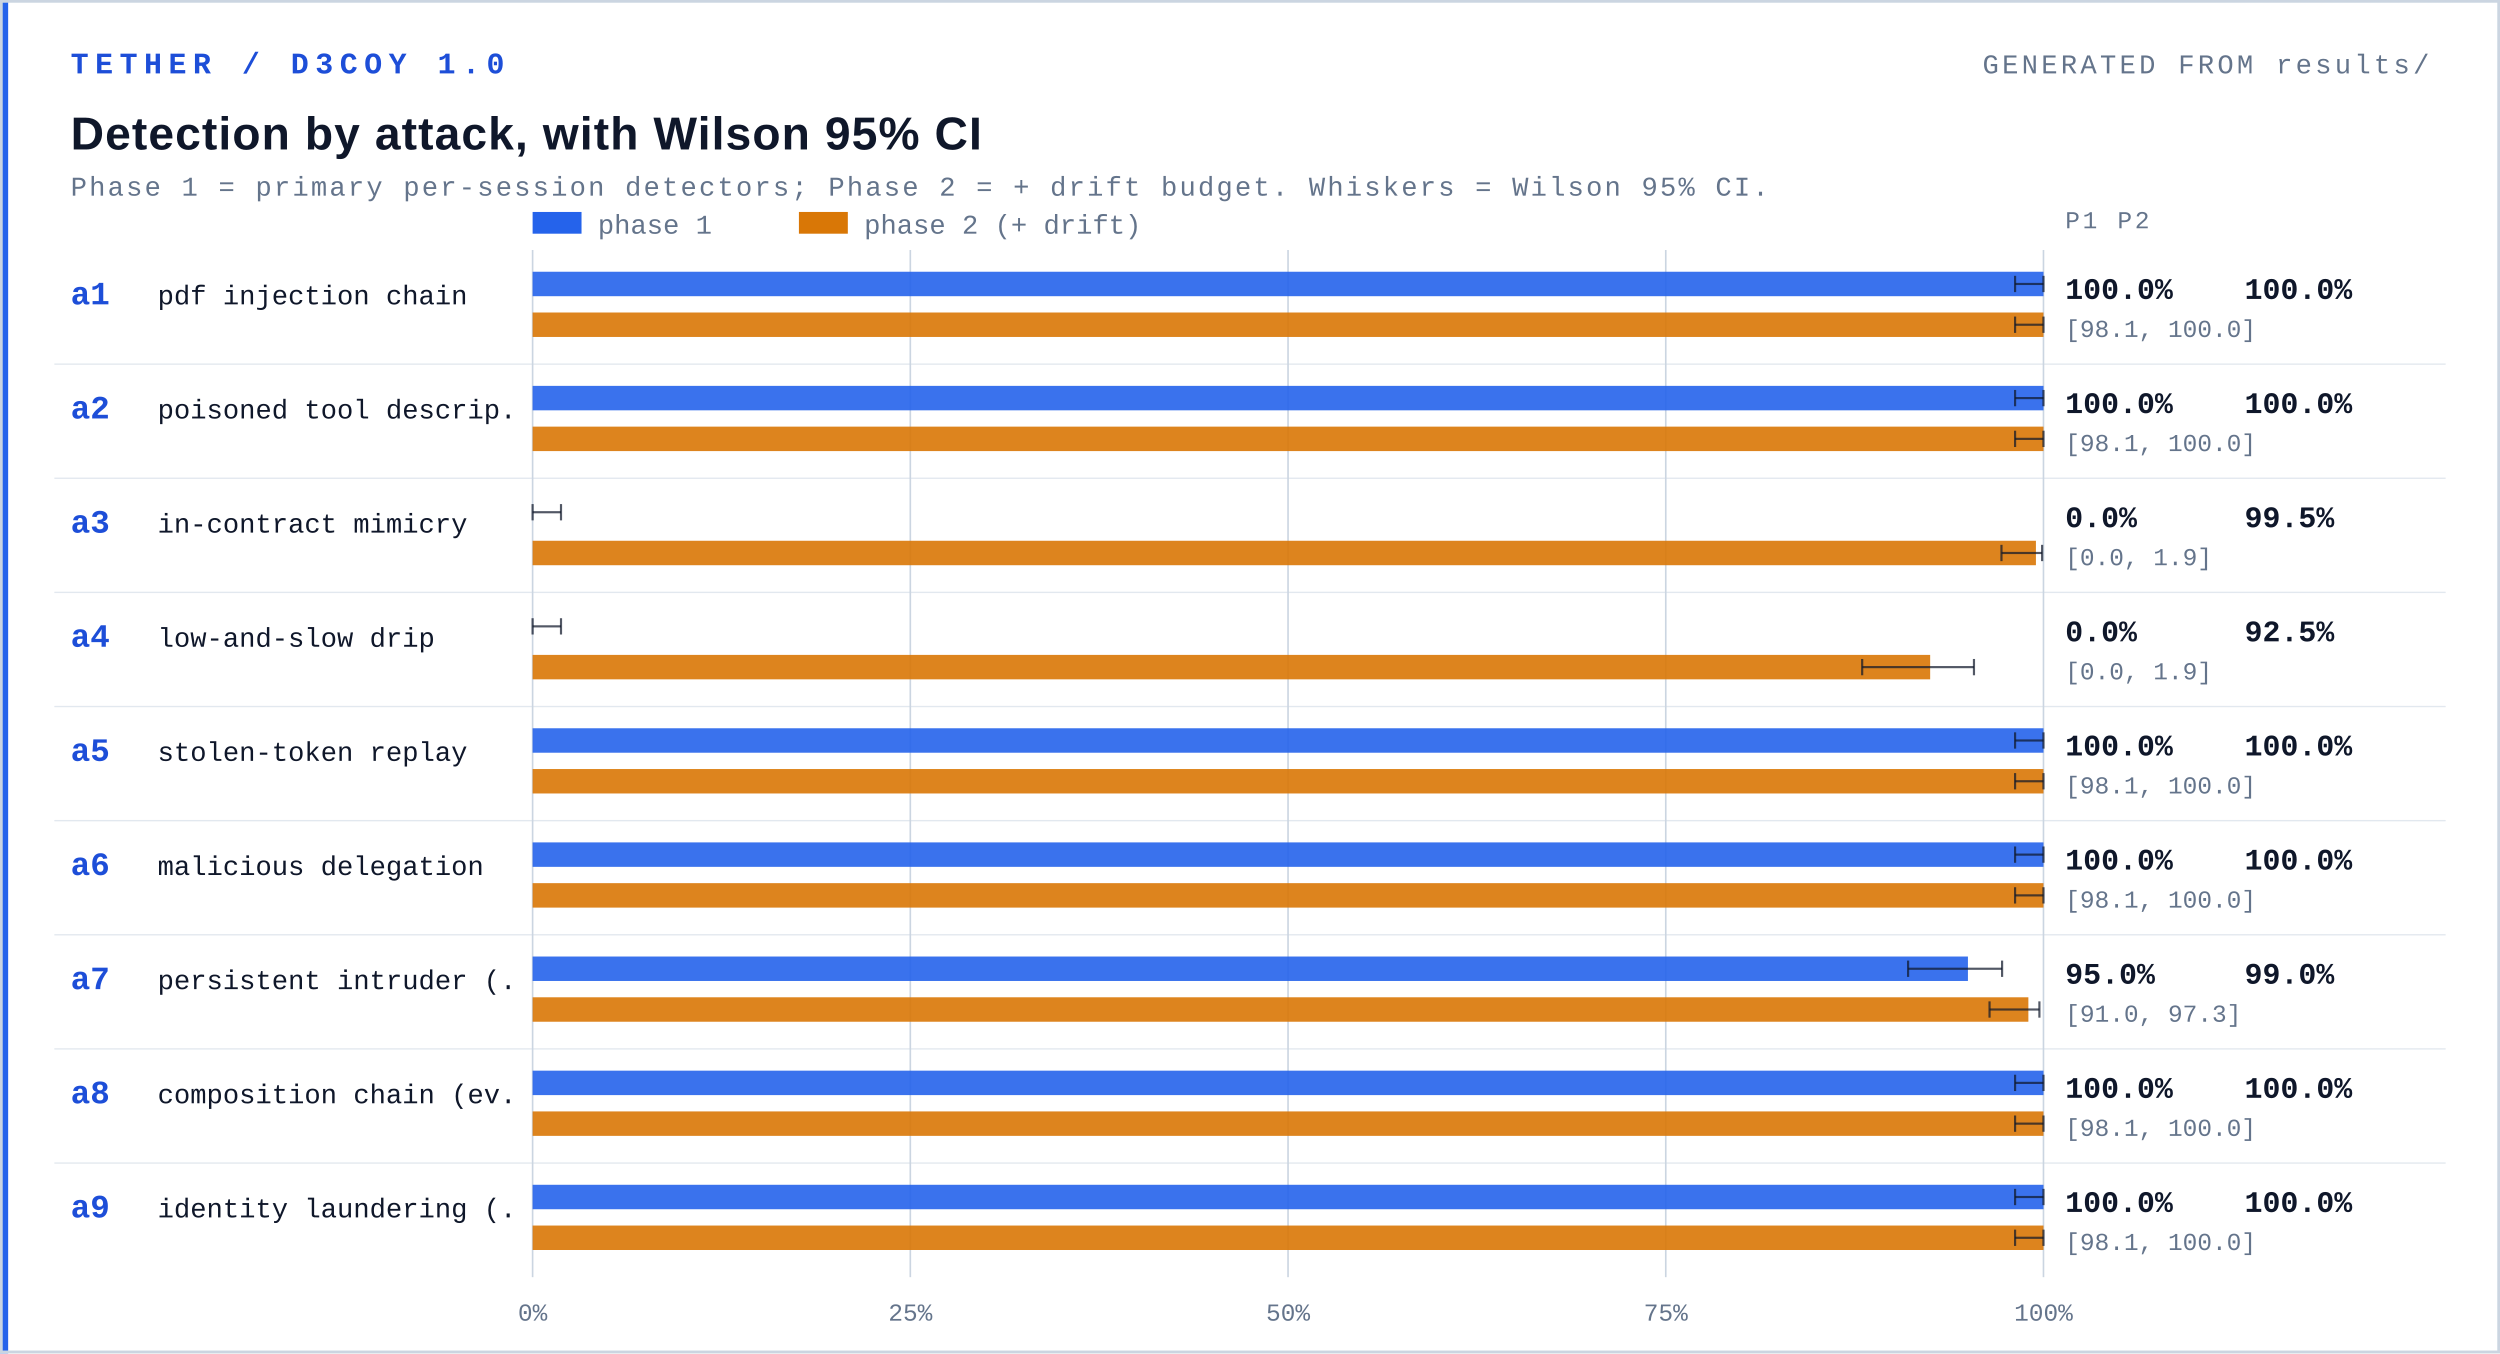
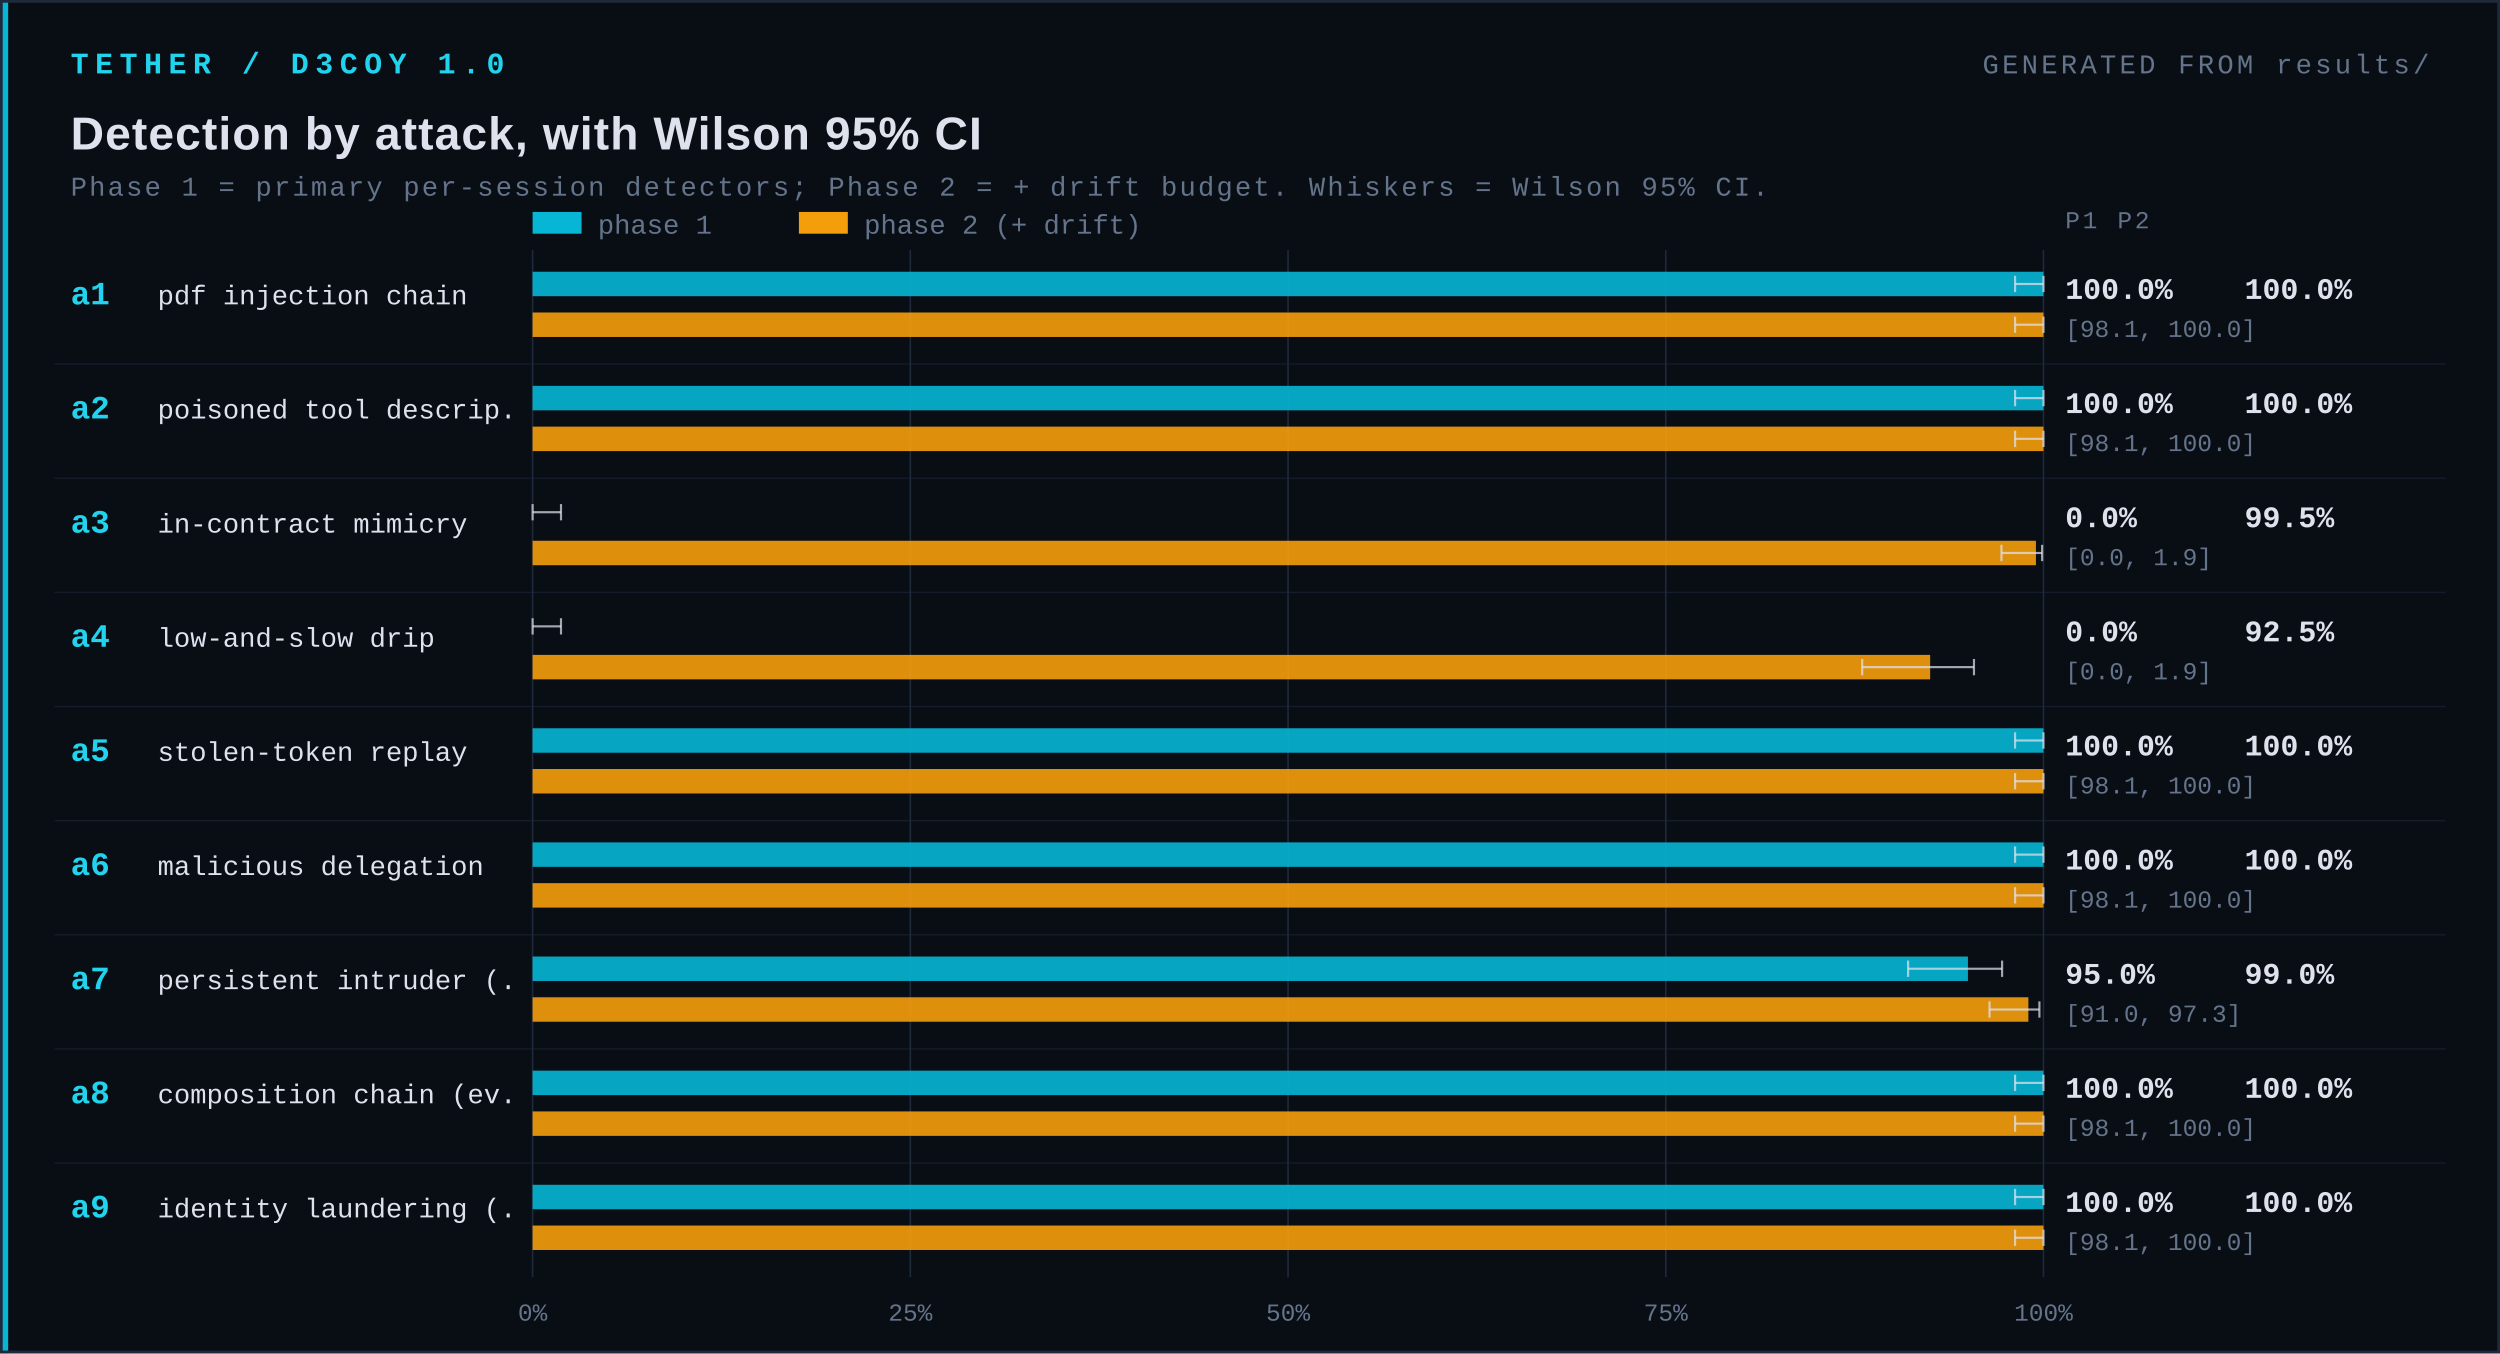
<svg xmlns="http://www.w3.org/2000/svg" viewBox="0 0 920 498" width="100%" role="img" aria-labelledby="exhibit-title" preserveAspectRatio="xMidYMid meet">
-   <rect x="0.00" y="0.00" width="920.00" height="498.00" fill="#ffffff" />
-   <rect x="0.00" y="0.00" width="3.00" height="498.00" fill="#2563eb" />
-   <rect x="0.50" y="0.50" width="919.00" height="497.00" fill="none" stroke="#cbd5e1" stroke-width="1.0" />
-   <text x="26.00" y="27.00" font-size="11" font-family="Consolas, 'Courier New', monospace" fill="#1d4ed8" text-anchor="start" font-weight="700" letter-spacing="2.4">TETHER / D3COY 1.0</text>
+   <rect x="0.00" y="0.00" width="920.00" height="498.00" fill="#090d14" />
+   <rect x="0.00" y="0.00" width="3.00" height="498.00" fill="#06b6d4" />
+   <rect x="0.50" y="0.50" width="919.00" height="497.00" fill="none" stroke="#1e293b" stroke-width="1.0" />
+   <text x="26.00" y="27.00" font-size="11" font-family="Consolas, 'Courier New', monospace" fill="#22d3ee" text-anchor="start" font-weight="700" letter-spacing="2.4">TETHER / D3COY 1.0</text>
  <text x="894.00" y="27.00" font-size="10" font-family="Consolas, 'Courier New', monospace" fill="#64748b" text-anchor="end" font-weight="400" letter-spacing="1.2">GENERATED FROM results/</text>
-   <text x="26.00" y="55.00" font-size="17" font-family="ui-sans-serif, system-ui, -apple-system, 'Segoe UI', Arial, sans-serif" fill="#0f172a" text-anchor="start" font-weight="700" letter-spacing="0.4">Detection by attack, with Wilson 95% CI</text>
+   <text x="26.00" y="55.00" font-size="17" font-family="ui-sans-serif, system-ui, -apple-system, 'Segoe UI', Arial, sans-serif" fill="#dfe2ed" text-anchor="start" font-weight="700" letter-spacing="0.4">Detection by attack, with Wilson 95% CI</text>
  <text x="26.00" y="72.00" font-size="10" font-family="Consolas, 'Courier New', monospace" fill="#64748b" text-anchor="start" font-weight="400" letter-spacing="0.8">Phase 1 = primary per-session detectors; Phase 2 = + drift budget. Whiskers = Wilson 95% CI.</text>
-   <rect x="196.00" y="78.00" width="18.00" height="8.00" fill="#2563eb" />
+   <rect x="196.00" y="78.00" width="18.00" height="8.00" fill="#06b6d4" />
  <text x="220.00" y="86.00" font-size="10" font-family="Consolas, 'Courier New', monospace" fill="#64748b" text-anchor="start" font-weight="400">phase 1</text>
-   <rect x="294.00" y="78.00" width="18.00" height="8.00" fill="#d97706" />
+   <rect x="294.00" y="78.00" width="18.00" height="8.00" fill="#f59e0b" />
  <text x="318.00" y="86.00" font-size="10" font-family="Consolas, 'Courier New', monospace" fill="#64748b" text-anchor="start" font-weight="400">phase 2 (+ drift)</text>
-   <line x1="196.00" y1="92.00" x2="196.00" y2="470.00" stroke="#cbd5e1" stroke-width="0.6" />
+   <line x1="196.00" y1="92.00" x2="196.00" y2="470.00" stroke="#1e293b" stroke-width="0.6" />
  <text x="196.00" y="486.00" font-size="9" font-family="Consolas, 'Courier New', monospace" fill="#64748b" text-anchor="middle" font-weight="400">0%</text>
-   <line x1="335.00" y1="92.00" x2="335.00" y2="470.00" stroke="#cbd5e1" stroke-width="0.6" />
+   <line x1="335.00" y1="92.00" x2="335.00" y2="470.00" stroke="#1e293b" stroke-width="0.6" />
  <text x="335.00" y="486.00" font-size="9" font-family="Consolas, 'Courier New', monospace" fill="#64748b" text-anchor="middle" font-weight="400">25%</text>
-   <line x1="474.00" y1="92.00" x2="474.00" y2="470.00" stroke="#cbd5e1" stroke-width="0.6" />
+   <line x1="474.00" y1="92.00" x2="474.00" y2="470.00" stroke="#1e293b" stroke-width="0.6" />
  <text x="474.00" y="486.00" font-size="9" font-family="Consolas, 'Courier New', monospace" fill="#64748b" text-anchor="middle" font-weight="400">50%</text>
-   <line x1="613.00" y1="92.00" x2="613.00" y2="470.00" stroke="#cbd5e1" stroke-width="0.6" />
+   <line x1="613.00" y1="92.00" x2="613.00" y2="470.00" stroke="#1e293b" stroke-width="0.6" />
  <text x="613.00" y="486.00" font-size="9" font-family="Consolas, 'Courier New', monospace" fill="#64748b" text-anchor="middle" font-weight="400">75%</text>
-   <line x1="752.00" y1="92.00" x2="752.00" y2="470.00" stroke="#cbd5e1" stroke-width="0.6" />
+   <line x1="752.00" y1="92.00" x2="752.00" y2="470.00" stroke="#1e293b" stroke-width="0.6" />
  <text x="752.00" y="486.00" font-size="9" font-family="Consolas, 'Courier New', monospace" fill="#64748b" text-anchor="middle" font-weight="400">100%</text>
-   <text x="26.00" y="112.00" font-size="12" font-family="Consolas, 'Courier New', monospace" fill="#1d4ed8" text-anchor="start" font-weight="700">a1</text>
-   <text x="58.00" y="112.00" font-size="10" font-family="Consolas, 'Courier New', monospace" fill="#0f172a" text-anchor="start" font-weight="400">pdf injection chain</text>
-   <rect x="196.00" y="100.00" width="556.00" height="9.00" fill="#2563eb" opacity="0.90" />
-   <line x1="741.55" y1="104.50" x2="752.00" y2="104.50" stroke="#0f172a" stroke-width="0.8" opacity="0.72" />
-   <line x1="741.55" y1="101.50" x2="741.55" y2="107.50" stroke="#0f172a" stroke-width="0.8" opacity="0.72" />
-   <line x1="752.00" y1="101.50" x2="752.00" y2="107.50" stroke="#0f172a" stroke-width="0.8" opacity="0.72" />
-   <rect x="196.00" y="115.00" width="556.00" height="9.00" fill="#d97706" opacity="0.90" />
-   <line x1="741.55" y1="119.50" x2="752.00" y2="119.50" stroke="#0f172a" stroke-width="0.8" opacity="0.72" />
-   <line x1="741.55" y1="116.50" x2="741.55" y2="122.50" stroke="#0f172a" stroke-width="0.8" opacity="0.72" />
-   <line x1="752.00" y1="116.50" x2="752.00" y2="122.50" stroke="#0f172a" stroke-width="0.8" opacity="0.72" />
-   <text x="760.00" y="110.00" font-size="11" font-family="Consolas, 'Courier New', monospace" fill="#0f172a" text-anchor="start" font-weight="700">100.0%</text>
-   <text x="826.00" y="110.00" font-size="11" font-family="Consolas, 'Courier New', monospace" fill="#0f172a" text-anchor="start" font-weight="700">100.0%</text>
+   <text x="26.00" y="112.00" font-size="12" font-family="Consolas, 'Courier New', monospace" fill="#22d3ee" text-anchor="start" font-weight="700">a1</text>
+   <text x="58.00" y="112.00" font-size="10" font-family="Consolas, 'Courier New', monospace" fill="#dfe2ed" text-anchor="start" font-weight="400">pdf injection chain</text>
+   <rect x="196.00" y="100.00" width="556.00" height="9.00" fill="#06b6d4" opacity="0.90" />
+   <line x1="741.55" y1="104.50" x2="752.00" y2="104.50" stroke="#dfe2ed" stroke-width="0.8" opacity="0.72" />
+   <line x1="741.55" y1="101.50" x2="741.55" y2="107.50" stroke="#dfe2ed" stroke-width="0.8" opacity="0.72" />
+   <line x1="752.00" y1="101.50" x2="752.00" y2="107.50" stroke="#dfe2ed" stroke-width="0.8" opacity="0.72" />
+   <rect x="196.00" y="115.00" width="556.00" height="9.00" fill="#f59e0b" opacity="0.90" />
+   <line x1="741.55" y1="119.50" x2="752.00" y2="119.50" stroke="#dfe2ed" stroke-width="0.8" opacity="0.72" />
+   <line x1="741.55" y1="116.50" x2="741.55" y2="122.50" stroke="#dfe2ed" stroke-width="0.8" opacity="0.72" />
+   <line x1="752.00" y1="116.50" x2="752.00" y2="122.50" stroke="#dfe2ed" stroke-width="0.8" opacity="0.72" />
+   <text x="760.00" y="110.00" font-size="11" font-family="Consolas, 'Courier New', monospace" fill="#dfe2ed" text-anchor="start" font-weight="700">100.0%</text>
+   <text x="826.00" y="110.00" font-size="11" font-family="Consolas, 'Courier New', monospace" fill="#dfe2ed" text-anchor="start" font-weight="700">100.0%</text>
  <text x="760.00" y="124.00" font-size="9" font-family="Consolas, 'Courier New', monospace" fill="#64748b" text-anchor="start" font-weight="400">[98.1, 100.0]</text>
-   <line x1="20.00" y1="134.00" x2="900.00" y2="134.00" stroke="#cbd5e1" stroke-width="0.5" opacity="0.55" />
-   <text x="26.00" y="154.00" font-size="12" font-family="Consolas, 'Courier New', monospace" fill="#1d4ed8" text-anchor="start" font-weight="700">a2</text>
-   <text x="58.00" y="154.00" font-size="10" font-family="Consolas, 'Courier New', monospace" fill="#0f172a" text-anchor="start" font-weight="400">poisoned tool descrip.</text>
-   <rect x="196.00" y="142.00" width="556.00" height="9.00" fill="#2563eb" opacity="0.90" />
-   <line x1="741.55" y1="146.50" x2="752.00" y2="146.50" stroke="#0f172a" stroke-width="0.8" opacity="0.72" />
-   <line x1="741.55" y1="143.50" x2="741.55" y2="149.50" stroke="#0f172a" stroke-width="0.8" opacity="0.72" />
-   <line x1="752.00" y1="143.50" x2="752.00" y2="149.50" stroke="#0f172a" stroke-width="0.8" opacity="0.72" />
-   <rect x="196.00" y="157.00" width="556.00" height="9.00" fill="#d97706" opacity="0.90" />
-   <line x1="741.55" y1="161.50" x2="752.00" y2="161.50" stroke="#0f172a" stroke-width="0.8" opacity="0.72" />
-   <line x1="741.55" y1="158.50" x2="741.55" y2="164.50" stroke="#0f172a" stroke-width="0.8" opacity="0.72" />
-   <line x1="752.00" y1="158.50" x2="752.00" y2="164.50" stroke="#0f172a" stroke-width="0.8" opacity="0.72" />
-   <text x="760.00" y="152.00" font-size="11" font-family="Consolas, 'Courier New', monospace" fill="#0f172a" text-anchor="start" font-weight="700">100.0%</text>
-   <text x="826.00" y="152.00" font-size="11" font-family="Consolas, 'Courier New', monospace" fill="#0f172a" text-anchor="start" font-weight="700">100.0%</text>
+   <line x1="20.00" y1="134.00" x2="900.00" y2="134.00" stroke="#1e293b" stroke-width="0.5" opacity="0.55" />
+   <text x="26.00" y="154.00" font-size="12" font-family="Consolas, 'Courier New', monospace" fill="#22d3ee" text-anchor="start" font-weight="700">a2</text>
+   <text x="58.00" y="154.00" font-size="10" font-family="Consolas, 'Courier New', monospace" fill="#dfe2ed" text-anchor="start" font-weight="400">poisoned tool descrip.</text>
+   <rect x="196.00" y="142.00" width="556.00" height="9.00" fill="#06b6d4" opacity="0.90" />
+   <line x1="741.55" y1="146.50" x2="752.00" y2="146.50" stroke="#dfe2ed" stroke-width="0.8" opacity="0.72" />
+   <line x1="741.55" y1="143.50" x2="741.55" y2="149.50" stroke="#dfe2ed" stroke-width="0.8" opacity="0.72" />
+   <line x1="752.00" y1="143.50" x2="752.00" y2="149.50" stroke="#dfe2ed" stroke-width="0.8" opacity="0.72" />
+   <rect x="196.00" y="157.00" width="556.00" height="9.00" fill="#f59e0b" opacity="0.90" />
+   <line x1="741.55" y1="161.50" x2="752.00" y2="161.50" stroke="#dfe2ed" stroke-width="0.8" opacity="0.72" />
+   <line x1="741.55" y1="158.50" x2="741.55" y2="164.50" stroke="#dfe2ed" stroke-width="0.8" opacity="0.72" />
+   <line x1="752.00" y1="158.50" x2="752.00" y2="164.50" stroke="#dfe2ed" stroke-width="0.8" opacity="0.72" />
+   <text x="760.00" y="152.00" font-size="11" font-family="Consolas, 'Courier New', monospace" fill="#dfe2ed" text-anchor="start" font-weight="700">100.0%</text>
+   <text x="826.00" y="152.00" font-size="11" font-family="Consolas, 'Courier New', monospace" fill="#dfe2ed" text-anchor="start" font-weight="700">100.0%</text>
  <text x="760.00" y="166.00" font-size="9" font-family="Consolas, 'Courier New', monospace" fill="#64748b" text-anchor="start" font-weight="400">[98.1, 100.0]</text>
-   <line x1="20.00" y1="176.00" x2="900.00" y2="176.00" stroke="#cbd5e1" stroke-width="0.5" opacity="0.55" />
-   <text x="26.00" y="196.00" font-size="12" font-family="Consolas, 'Courier New', monospace" fill="#1d4ed8" text-anchor="start" font-weight="700">a3</text>
-   <text x="58.00" y="196.00" font-size="10" font-family="Consolas, 'Courier New', monospace" fill="#0f172a" text-anchor="start" font-weight="400">in-contract mimicry</text>
-   <rect x="196.00" y="184.00" width="0.00" height="9.00" fill="#2563eb" opacity="0.90" />
-   <line x1="196.00" y1="188.50" x2="206.45" y2="188.50" stroke="#0f172a" stroke-width="0.8" opacity="0.72" />
-   <line x1="196.00" y1="185.50" x2="196.00" y2="191.50" stroke="#0f172a" stroke-width="0.8" opacity="0.72" />
-   <line x1="206.45" y1="185.50" x2="206.45" y2="191.50" stroke="#0f172a" stroke-width="0.8" opacity="0.72" />
-   <rect x="196.00" y="199.00" width="553.22" height="9.00" fill="#d97706" opacity="0.90" />
-   <line x1="736.54" y1="203.50" x2="751.50" y2="203.50" stroke="#0f172a" stroke-width="0.8" opacity="0.72" />
-   <line x1="736.54" y1="200.50" x2="736.54" y2="206.50" stroke="#0f172a" stroke-width="0.8" opacity="0.72" />
-   <line x1="751.50" y1="200.50" x2="751.50" y2="206.50" stroke="#0f172a" stroke-width="0.8" opacity="0.72" />
-   <text x="760.00" y="194.00" font-size="11" font-family="Consolas, 'Courier New', monospace" fill="#0f172a" text-anchor="start" font-weight="700">0.0%</text>
-   <text x="826.00" y="194.00" font-size="11" font-family="Consolas, 'Courier New', monospace" fill="#0f172a" text-anchor="start" font-weight="700">99.5%</text>
+   <line x1="20.00" y1="176.00" x2="900.00" y2="176.00" stroke="#1e293b" stroke-width="0.5" opacity="0.55" />
+   <text x="26.00" y="196.00" font-size="12" font-family="Consolas, 'Courier New', monospace" fill="#22d3ee" text-anchor="start" font-weight="700">a3</text>
+   <text x="58.00" y="196.00" font-size="10" font-family="Consolas, 'Courier New', monospace" fill="#dfe2ed" text-anchor="start" font-weight="400">in-contract mimicry</text>
+   <rect x="196.00" y="184.00" width="0.00" height="9.00" fill="#06b6d4" opacity="0.90" />
+   <line x1="196.00" y1="188.50" x2="206.45" y2="188.50" stroke="#dfe2ed" stroke-width="0.8" opacity="0.72" />
+   <line x1="196.00" y1="185.50" x2="196.00" y2="191.50" stroke="#dfe2ed" stroke-width="0.8" opacity="0.72" />
+   <line x1="206.45" y1="185.50" x2="206.45" y2="191.50" stroke="#dfe2ed" stroke-width="0.8" opacity="0.72" />
+   <rect x="196.00" y="199.00" width="553.22" height="9.00" fill="#f59e0b" opacity="0.90" />
+   <line x1="736.54" y1="203.50" x2="751.50" y2="203.50" stroke="#dfe2ed" stroke-width="0.8" opacity="0.72" />
+   <line x1="736.54" y1="200.50" x2="736.54" y2="206.50" stroke="#dfe2ed" stroke-width="0.8" opacity="0.72" />
+   <line x1="751.50" y1="200.50" x2="751.50" y2="206.50" stroke="#dfe2ed" stroke-width="0.8" opacity="0.72" />
+   <text x="760.00" y="194.00" font-size="11" font-family="Consolas, 'Courier New', monospace" fill="#dfe2ed" text-anchor="start" font-weight="700">0.0%</text>
+   <text x="826.00" y="194.00" font-size="11" font-family="Consolas, 'Courier New', monospace" fill="#dfe2ed" text-anchor="start" font-weight="700">99.5%</text>
  <text x="760.00" y="208.00" font-size="9" font-family="Consolas, 'Courier New', monospace" fill="#64748b" text-anchor="start" font-weight="400">[0.0, 1.9]</text>
-   <line x1="20.00" y1="218.00" x2="900.00" y2="218.00" stroke="#cbd5e1" stroke-width="0.5" opacity="0.55" />
-   <text x="26.00" y="238.00" font-size="12" font-family="Consolas, 'Courier New', monospace" fill="#1d4ed8" text-anchor="start" font-weight="700">a4</text>
-   <text x="58.00" y="238.00" font-size="10" font-family="Consolas, 'Courier New', monospace" fill="#0f172a" text-anchor="start" font-weight="400">low-and-slow drip</text>
-   <rect x="196.00" y="226.00" width="0.00" height="9.00" fill="#2563eb" opacity="0.90" />
-   <line x1="196.00" y1="230.50" x2="206.45" y2="230.50" stroke="#0f172a" stroke-width="0.8" opacity="0.72" />
-   <line x1="196.00" y1="227.50" x2="196.00" y2="233.50" stroke="#0f172a" stroke-width="0.8" opacity="0.72" />
-   <line x1="206.45" y1="227.50" x2="206.45" y2="233.50" stroke="#0f172a" stroke-width="0.8" opacity="0.72" />
-   <rect x="196.00" y="241.00" width="514.30" height="9.00" fill="#d97706" opacity="0.90" />
-   <line x1="685.28" y1="245.50" x2="726.42" y2="245.50" stroke="#0f172a" stroke-width="0.8" opacity="0.72" />
-   <line x1="685.28" y1="242.50" x2="685.28" y2="248.50" stroke="#0f172a" stroke-width="0.8" opacity="0.72" />
-   <line x1="726.42" y1="242.50" x2="726.42" y2="248.50" stroke="#0f172a" stroke-width="0.8" opacity="0.72" />
-   <text x="760.00" y="236.00" font-size="11" font-family="Consolas, 'Courier New', monospace" fill="#0f172a" text-anchor="start" font-weight="700">0.0%</text>
-   <text x="826.00" y="236.00" font-size="11" font-family="Consolas, 'Courier New', monospace" fill="#0f172a" text-anchor="start" font-weight="700">92.5%</text>
+   <line x1="20.00" y1="218.00" x2="900.00" y2="218.00" stroke="#1e293b" stroke-width="0.5" opacity="0.55" />
+   <text x="26.00" y="238.00" font-size="12" font-family="Consolas, 'Courier New', monospace" fill="#22d3ee" text-anchor="start" font-weight="700">a4</text>
+   <text x="58.00" y="238.00" font-size="10" font-family="Consolas, 'Courier New', monospace" fill="#dfe2ed" text-anchor="start" font-weight="400">low-and-slow drip</text>
+   <rect x="196.00" y="226.00" width="0.00" height="9.00" fill="#06b6d4" opacity="0.90" />
+   <line x1="196.00" y1="230.50" x2="206.45" y2="230.50" stroke="#dfe2ed" stroke-width="0.8" opacity="0.72" />
+   <line x1="196.00" y1="227.50" x2="196.00" y2="233.50" stroke="#dfe2ed" stroke-width="0.8" opacity="0.72" />
+   <line x1="206.45" y1="227.50" x2="206.45" y2="233.50" stroke="#dfe2ed" stroke-width="0.8" opacity="0.72" />
+   <rect x="196.00" y="241.00" width="514.30" height="9.00" fill="#f59e0b" opacity="0.90" />
+   <line x1="685.28" y1="245.50" x2="726.42" y2="245.50" stroke="#dfe2ed" stroke-width="0.8" opacity="0.72" />
+   <line x1="685.28" y1="242.50" x2="685.28" y2="248.50" stroke="#dfe2ed" stroke-width="0.8" opacity="0.72" />
+   <line x1="726.42" y1="242.50" x2="726.42" y2="248.50" stroke="#dfe2ed" stroke-width="0.8" opacity="0.72" />
+   <text x="760.00" y="236.00" font-size="11" font-family="Consolas, 'Courier New', monospace" fill="#dfe2ed" text-anchor="start" font-weight="700">0.0%</text>
+   <text x="826.00" y="236.00" font-size="11" font-family="Consolas, 'Courier New', monospace" fill="#dfe2ed" text-anchor="start" font-weight="700">92.5%</text>
  <text x="760.00" y="250.00" font-size="9" font-family="Consolas, 'Courier New', monospace" fill="#64748b" text-anchor="start" font-weight="400">[0.0, 1.9]</text>
-   <line x1="20.00" y1="260.00" x2="900.00" y2="260.00" stroke="#cbd5e1" stroke-width="0.5" opacity="0.55" />
-   <text x="26.00" y="280.00" font-size="12" font-family="Consolas, 'Courier New', monospace" fill="#1d4ed8" text-anchor="start" font-weight="700">a5</text>
-   <text x="58.00" y="280.00" font-size="10" font-family="Consolas, 'Courier New', monospace" fill="#0f172a" text-anchor="start" font-weight="400">stolen-token replay</text>
-   <rect x="196.00" y="268.00" width="556.00" height="9.00" fill="#2563eb" opacity="0.90" />
-   <line x1="741.55" y1="272.50" x2="752.00" y2="272.50" stroke="#0f172a" stroke-width="0.8" opacity="0.72" />
-   <line x1="741.55" y1="269.50" x2="741.55" y2="275.50" stroke="#0f172a" stroke-width="0.8" opacity="0.72" />
-   <line x1="752.00" y1="269.50" x2="752.00" y2="275.50" stroke="#0f172a" stroke-width="0.8" opacity="0.72" />
-   <rect x="196.00" y="283.00" width="556.00" height="9.00" fill="#d97706" opacity="0.90" />
-   <line x1="741.55" y1="287.50" x2="752.00" y2="287.50" stroke="#0f172a" stroke-width="0.8" opacity="0.72" />
-   <line x1="741.55" y1="284.50" x2="741.55" y2="290.50" stroke="#0f172a" stroke-width="0.8" opacity="0.72" />
-   <line x1="752.00" y1="284.50" x2="752.00" y2="290.50" stroke="#0f172a" stroke-width="0.8" opacity="0.72" />
-   <text x="760.00" y="278.00" font-size="11" font-family="Consolas, 'Courier New', monospace" fill="#0f172a" text-anchor="start" font-weight="700">100.0%</text>
-   <text x="826.00" y="278.00" font-size="11" font-family="Consolas, 'Courier New', monospace" fill="#0f172a" text-anchor="start" font-weight="700">100.0%</text>
+   <line x1="20.00" y1="260.00" x2="900.00" y2="260.00" stroke="#1e293b" stroke-width="0.5" opacity="0.55" />
+   <text x="26.00" y="280.00" font-size="12" font-family="Consolas, 'Courier New', monospace" fill="#22d3ee" text-anchor="start" font-weight="700">a5</text>
+   <text x="58.00" y="280.00" font-size="10" font-family="Consolas, 'Courier New', monospace" fill="#dfe2ed" text-anchor="start" font-weight="400">stolen-token replay</text>
+   <rect x="196.00" y="268.00" width="556.00" height="9.00" fill="#06b6d4" opacity="0.90" />
+   <line x1="741.55" y1="272.50" x2="752.00" y2="272.50" stroke="#dfe2ed" stroke-width="0.8" opacity="0.72" />
+   <line x1="741.55" y1="269.50" x2="741.55" y2="275.50" stroke="#dfe2ed" stroke-width="0.8" opacity="0.72" />
+   <line x1="752.00" y1="269.50" x2="752.00" y2="275.50" stroke="#dfe2ed" stroke-width="0.8" opacity="0.72" />
+   <rect x="196.00" y="283.00" width="556.00" height="9.00" fill="#f59e0b" opacity="0.90" />
+   <line x1="741.55" y1="287.50" x2="752.00" y2="287.50" stroke="#dfe2ed" stroke-width="0.8" opacity="0.72" />
+   <line x1="741.55" y1="284.50" x2="741.55" y2="290.50" stroke="#dfe2ed" stroke-width="0.8" opacity="0.72" />
+   <line x1="752.00" y1="284.50" x2="752.00" y2="290.50" stroke="#dfe2ed" stroke-width="0.8" opacity="0.72" />
+   <text x="760.00" y="278.00" font-size="11" font-family="Consolas, 'Courier New', monospace" fill="#dfe2ed" text-anchor="start" font-weight="700">100.0%</text>
+   <text x="826.00" y="278.00" font-size="11" font-family="Consolas, 'Courier New', monospace" fill="#dfe2ed" text-anchor="start" font-weight="700">100.0%</text>
  <text x="760.00" y="292.00" font-size="9" font-family="Consolas, 'Courier New', monospace" fill="#64748b" text-anchor="start" font-weight="400">[98.1, 100.0]</text>
-   <line x1="20.00" y1="302.00" x2="900.00" y2="302.00" stroke="#cbd5e1" stroke-width="0.5" opacity="0.55" />
-   <text x="26.00" y="322.00" font-size="12" font-family="Consolas, 'Courier New', monospace" fill="#1d4ed8" text-anchor="start" font-weight="700">a6</text>
-   <text x="58.00" y="322.00" font-size="10" font-family="Consolas, 'Courier New', monospace" fill="#0f172a" text-anchor="start" font-weight="400">malicious delegation</text>
-   <rect x="196.00" y="310.00" width="556.00" height="9.00" fill="#2563eb" opacity="0.90" />
-   <line x1="741.55" y1="314.50" x2="752.00" y2="314.50" stroke="#0f172a" stroke-width="0.8" opacity="0.72" />
-   <line x1="741.55" y1="311.50" x2="741.55" y2="317.50" stroke="#0f172a" stroke-width="0.8" opacity="0.72" />
-   <line x1="752.00" y1="311.50" x2="752.00" y2="317.50" stroke="#0f172a" stroke-width="0.8" opacity="0.72" />
-   <rect x="196.00" y="325.00" width="556.00" height="9.00" fill="#d97706" opacity="0.90" />
-   <line x1="741.55" y1="329.50" x2="752.00" y2="329.50" stroke="#0f172a" stroke-width="0.8" opacity="0.72" />
-   <line x1="741.55" y1="326.50" x2="741.55" y2="332.50" stroke="#0f172a" stroke-width="0.8" opacity="0.72" />
-   <line x1="752.00" y1="326.50" x2="752.00" y2="332.50" stroke="#0f172a" stroke-width="0.8" opacity="0.72" />
-   <text x="760.00" y="320.00" font-size="11" font-family="Consolas, 'Courier New', monospace" fill="#0f172a" text-anchor="start" font-weight="700">100.0%</text>
-   <text x="826.00" y="320.00" font-size="11" font-family="Consolas, 'Courier New', monospace" fill="#0f172a" text-anchor="start" font-weight="700">100.0%</text>
+   <line x1="20.00" y1="302.00" x2="900.00" y2="302.00" stroke="#1e293b" stroke-width="0.5" opacity="0.55" />
+   <text x="26.00" y="322.00" font-size="12" font-family="Consolas, 'Courier New', monospace" fill="#22d3ee" text-anchor="start" font-weight="700">a6</text>
+   <text x="58.00" y="322.00" font-size="10" font-family="Consolas, 'Courier New', monospace" fill="#dfe2ed" text-anchor="start" font-weight="400">malicious delegation</text>
+   <rect x="196.00" y="310.00" width="556.00" height="9.00" fill="#06b6d4" opacity="0.90" />
+   <line x1="741.55" y1="314.50" x2="752.00" y2="314.50" stroke="#dfe2ed" stroke-width="0.8" opacity="0.72" />
+   <line x1="741.55" y1="311.50" x2="741.55" y2="317.50" stroke="#dfe2ed" stroke-width="0.8" opacity="0.72" />
+   <line x1="752.00" y1="311.50" x2="752.00" y2="317.50" stroke="#dfe2ed" stroke-width="0.8" opacity="0.72" />
+   <rect x="196.00" y="325.00" width="556.00" height="9.00" fill="#f59e0b" opacity="0.90" />
+   <line x1="741.55" y1="329.50" x2="752.00" y2="329.50" stroke="#dfe2ed" stroke-width="0.8" opacity="0.72" />
+   <line x1="741.55" y1="326.50" x2="741.55" y2="332.50" stroke="#dfe2ed" stroke-width="0.8" opacity="0.72" />
+   <line x1="752.00" y1="326.50" x2="752.00" y2="332.50" stroke="#dfe2ed" stroke-width="0.8" opacity="0.72" />
+   <text x="760.00" y="320.00" font-size="11" font-family="Consolas, 'Courier New', monospace" fill="#dfe2ed" text-anchor="start" font-weight="700">100.0%</text>
+   <text x="826.00" y="320.00" font-size="11" font-family="Consolas, 'Courier New', monospace" fill="#dfe2ed" text-anchor="start" font-weight="700">100.0%</text>
  <text x="760.00" y="334.00" font-size="9" font-family="Consolas, 'Courier New', monospace" fill="#64748b" text-anchor="start" font-weight="400">[98.1, 100.0]</text>
-   <line x1="20.00" y1="344.00" x2="900.00" y2="344.00" stroke="#cbd5e1" stroke-width="0.5" opacity="0.55" />
-   <text x="26.00" y="364.00" font-size="12" font-family="Consolas, 'Courier New', monospace" fill="#1d4ed8" text-anchor="start" font-weight="700">a7</text>
-   <text x="58.00" y="364.00" font-size="10" font-family="Consolas, 'Courier New', monospace" fill="#0f172a" text-anchor="start" font-weight="400">persistent intruder (.</text>
-   <rect x="196.00" y="352.00" width="528.20" height="9.00" fill="#2563eb" opacity="0.90" />
-   <line x1="702.18" y1="356.50" x2="736.77" y2="356.50" stroke="#0f172a" stroke-width="0.8" opacity="0.72" />
-   <line x1="702.18" y1="353.50" x2="702.18" y2="359.50" stroke="#0f172a" stroke-width="0.8" opacity="0.72" />
-   <line x1="736.77" y1="353.50" x2="736.77" y2="359.50" stroke="#0f172a" stroke-width="0.8" opacity="0.72" />
-   <rect x="196.00" y="367.00" width="550.44" height="9.00" fill="#d97706" opacity="0.90" />
-   <line x1="732.15" y1="371.50" x2="750.50" y2="371.50" stroke="#0f172a" stroke-width="0.8" opacity="0.72" />
-   <line x1="732.15" y1="368.50" x2="732.15" y2="374.50" stroke="#0f172a" stroke-width="0.8" opacity="0.72" />
-   <line x1="750.50" y1="368.50" x2="750.50" y2="374.50" stroke="#0f172a" stroke-width="0.8" opacity="0.72" />
-   <text x="760.00" y="362.00" font-size="11" font-family="Consolas, 'Courier New', monospace" fill="#0f172a" text-anchor="start" font-weight="700">95.0%</text>
-   <text x="826.00" y="362.00" font-size="11" font-family="Consolas, 'Courier New', monospace" fill="#0f172a" text-anchor="start" font-weight="700">99.0%</text>
+   <line x1="20.00" y1="344.00" x2="900.00" y2="344.00" stroke="#1e293b" stroke-width="0.5" opacity="0.55" />
+   <text x="26.00" y="364.00" font-size="12" font-family="Consolas, 'Courier New', monospace" fill="#22d3ee" text-anchor="start" font-weight="700">a7</text>
+   <text x="58.00" y="364.00" font-size="10" font-family="Consolas, 'Courier New', monospace" fill="#dfe2ed" text-anchor="start" font-weight="400">persistent intruder (.</text>
+   <rect x="196.00" y="352.00" width="528.20" height="9.00" fill="#06b6d4" opacity="0.90" />
+   <line x1="702.18" y1="356.50" x2="736.77" y2="356.50" stroke="#dfe2ed" stroke-width="0.8" opacity="0.72" />
+   <line x1="702.18" y1="353.50" x2="702.18" y2="359.50" stroke="#dfe2ed" stroke-width="0.8" opacity="0.72" />
+   <line x1="736.77" y1="353.50" x2="736.77" y2="359.50" stroke="#dfe2ed" stroke-width="0.8" opacity="0.72" />
+   <rect x="196.00" y="367.00" width="550.44" height="9.00" fill="#f59e0b" opacity="0.90" />
+   <line x1="732.15" y1="371.50" x2="750.50" y2="371.50" stroke="#dfe2ed" stroke-width="0.8" opacity="0.72" />
+   <line x1="732.15" y1="368.50" x2="732.15" y2="374.50" stroke="#dfe2ed" stroke-width="0.8" opacity="0.72" />
+   <line x1="750.50" y1="368.50" x2="750.50" y2="374.50" stroke="#dfe2ed" stroke-width="0.8" opacity="0.72" />
+   <text x="760.00" y="362.00" font-size="11" font-family="Consolas, 'Courier New', monospace" fill="#dfe2ed" text-anchor="start" font-weight="700">95.0%</text>
+   <text x="826.00" y="362.00" font-size="11" font-family="Consolas, 'Courier New', monospace" fill="#dfe2ed" text-anchor="start" font-weight="700">99.0%</text>
  <text x="760.00" y="376.00" font-size="9" font-family="Consolas, 'Courier New', monospace" fill="#64748b" text-anchor="start" font-weight="400">[91.0, 97.3]</text>
-   <line x1="20.00" y1="386.00" x2="900.00" y2="386.00" stroke="#cbd5e1" stroke-width="0.5" opacity="0.55" />
-   <text x="26.00" y="406.00" font-size="12" font-family="Consolas, 'Courier New', monospace" fill="#1d4ed8" text-anchor="start" font-weight="700">a8</text>
-   <text x="58.00" y="406.00" font-size="10" font-family="Consolas, 'Courier New', monospace" fill="#0f172a" text-anchor="start" font-weight="400">composition chain (ev.</text>
-   <rect x="196.00" y="394.00" width="556.00" height="9.00" fill="#2563eb" opacity="0.90" />
-   <line x1="741.55" y1="398.50" x2="752.00" y2="398.50" stroke="#0f172a" stroke-width="0.8" opacity="0.72" />
-   <line x1="741.55" y1="395.50" x2="741.55" y2="401.50" stroke="#0f172a" stroke-width="0.8" opacity="0.72" />
-   <line x1="752.00" y1="395.50" x2="752.00" y2="401.50" stroke="#0f172a" stroke-width="0.8" opacity="0.72" />
-   <rect x="196.00" y="409.00" width="556.00" height="9.00" fill="#d97706" opacity="0.90" />
-   <line x1="741.55" y1="413.50" x2="752.00" y2="413.50" stroke="#0f172a" stroke-width="0.8" opacity="0.72" />
-   <line x1="741.55" y1="410.50" x2="741.55" y2="416.50" stroke="#0f172a" stroke-width="0.8" opacity="0.72" />
-   <line x1="752.00" y1="410.50" x2="752.00" y2="416.50" stroke="#0f172a" stroke-width="0.8" opacity="0.72" />
-   <text x="760.00" y="404.00" font-size="11" font-family="Consolas, 'Courier New', monospace" fill="#0f172a" text-anchor="start" font-weight="700">100.0%</text>
-   <text x="826.00" y="404.00" font-size="11" font-family="Consolas, 'Courier New', monospace" fill="#0f172a" text-anchor="start" font-weight="700">100.0%</text>
+   <line x1="20.00" y1="386.00" x2="900.00" y2="386.00" stroke="#1e293b" stroke-width="0.5" opacity="0.55" />
+   <text x="26.00" y="406.00" font-size="12" font-family="Consolas, 'Courier New', monospace" fill="#22d3ee" text-anchor="start" font-weight="700">a8</text>
+   <text x="58.00" y="406.00" font-size="10" font-family="Consolas, 'Courier New', monospace" fill="#dfe2ed" text-anchor="start" font-weight="400">composition chain (ev.</text>
+   <rect x="196.00" y="394.00" width="556.00" height="9.00" fill="#06b6d4" opacity="0.90" />
+   <line x1="741.55" y1="398.50" x2="752.00" y2="398.50" stroke="#dfe2ed" stroke-width="0.8" opacity="0.72" />
+   <line x1="741.55" y1="395.50" x2="741.55" y2="401.50" stroke="#dfe2ed" stroke-width="0.8" opacity="0.72" />
+   <line x1="752.00" y1="395.50" x2="752.00" y2="401.50" stroke="#dfe2ed" stroke-width="0.8" opacity="0.72" />
+   <rect x="196.00" y="409.00" width="556.00" height="9.00" fill="#f59e0b" opacity="0.90" />
+   <line x1="741.55" y1="413.50" x2="752.00" y2="413.50" stroke="#dfe2ed" stroke-width="0.8" opacity="0.72" />
+   <line x1="741.55" y1="410.50" x2="741.55" y2="416.50" stroke="#dfe2ed" stroke-width="0.8" opacity="0.72" />
+   <line x1="752.00" y1="410.50" x2="752.00" y2="416.50" stroke="#dfe2ed" stroke-width="0.8" opacity="0.72" />
+   <text x="760.00" y="404.00" font-size="11" font-family="Consolas, 'Courier New', monospace" fill="#dfe2ed" text-anchor="start" font-weight="700">100.0%</text>
+   <text x="826.00" y="404.00" font-size="11" font-family="Consolas, 'Courier New', monospace" fill="#dfe2ed" text-anchor="start" font-weight="700">100.0%</text>
  <text x="760.00" y="418.00" font-size="9" font-family="Consolas, 'Courier New', monospace" fill="#64748b" text-anchor="start" font-weight="400">[98.1, 100.0]</text>
-   <line x1="20.00" y1="428.00" x2="900.00" y2="428.00" stroke="#cbd5e1" stroke-width="0.5" opacity="0.55" />
-   <text x="26.00" y="448.00" font-size="12" font-family="Consolas, 'Courier New', monospace" fill="#1d4ed8" text-anchor="start" font-weight="700">a9</text>
-   <text x="58.00" y="448.00" font-size="10" font-family="Consolas, 'Courier New', monospace" fill="#0f172a" text-anchor="start" font-weight="400">identity laundering (.</text>
-   <rect x="196.00" y="436.00" width="556.00" height="9.00" fill="#2563eb" opacity="0.90" />
-   <line x1="741.55" y1="440.50" x2="752.00" y2="440.50" stroke="#0f172a" stroke-width="0.8" opacity="0.72" />
-   <line x1="741.55" y1="437.50" x2="741.55" y2="443.50" stroke="#0f172a" stroke-width="0.8" opacity="0.72" />
-   <line x1="752.00" y1="437.50" x2="752.00" y2="443.50" stroke="#0f172a" stroke-width="0.8" opacity="0.72" />
-   <rect x="196.00" y="451.00" width="556.00" height="9.00" fill="#d97706" opacity="0.90" />
-   <line x1="741.55" y1="455.50" x2="752.00" y2="455.50" stroke="#0f172a" stroke-width="0.8" opacity="0.72" />
-   <line x1="741.55" y1="452.50" x2="741.55" y2="458.50" stroke="#0f172a" stroke-width="0.8" opacity="0.72" />
-   <line x1="752.00" y1="452.50" x2="752.00" y2="458.50" stroke="#0f172a" stroke-width="0.8" opacity="0.72" />
-   <text x="760.00" y="446.00" font-size="11" font-family="Consolas, 'Courier New', monospace" fill="#0f172a" text-anchor="start" font-weight="700">100.0%</text>
-   <text x="826.00" y="446.00" font-size="11" font-family="Consolas, 'Courier New', monospace" fill="#0f172a" text-anchor="start" font-weight="700">100.0%</text>
+   <line x1="20.00" y1="428.00" x2="900.00" y2="428.00" stroke="#1e293b" stroke-width="0.5" opacity="0.55" />
+   <text x="26.00" y="448.00" font-size="12" font-family="Consolas, 'Courier New', monospace" fill="#22d3ee" text-anchor="start" font-weight="700">a9</text>
+   <text x="58.00" y="448.00" font-size="10" font-family="Consolas, 'Courier New', monospace" fill="#dfe2ed" text-anchor="start" font-weight="400">identity laundering (.</text>
+   <rect x="196.00" y="436.00" width="556.00" height="9.00" fill="#06b6d4" opacity="0.90" />
+   <line x1="741.55" y1="440.50" x2="752.00" y2="440.50" stroke="#dfe2ed" stroke-width="0.8" opacity="0.72" />
+   <line x1="741.55" y1="437.50" x2="741.55" y2="443.50" stroke="#dfe2ed" stroke-width="0.8" opacity="0.72" />
+   <line x1="752.00" y1="437.50" x2="752.00" y2="443.50" stroke="#dfe2ed" stroke-width="0.8" opacity="0.72" />
+   <rect x="196.00" y="451.00" width="556.00" height="9.00" fill="#f59e0b" opacity="0.90" />
+   <line x1="741.55" y1="455.50" x2="752.00" y2="455.50" stroke="#dfe2ed" stroke-width="0.8" opacity="0.72" />
+   <line x1="741.55" y1="452.50" x2="741.55" y2="458.50" stroke="#dfe2ed" stroke-width="0.8" opacity="0.72" />
+   <line x1="752.00" y1="452.50" x2="752.00" y2="458.50" stroke="#dfe2ed" stroke-width="0.8" opacity="0.72" />
+   <text x="760.00" y="446.00" font-size="11" font-family="Consolas, 'Courier New', monospace" fill="#dfe2ed" text-anchor="start" font-weight="700">100.0%</text>
+   <text x="826.00" y="446.00" font-size="11" font-family="Consolas, 'Courier New', monospace" fill="#dfe2ed" text-anchor="start" font-weight="700">100.0%</text>
  <text x="760.00" y="460.00" font-size="9" font-family="Consolas, 'Courier New', monospace" fill="#64748b" text-anchor="start" font-weight="400">[98.1, 100.0]</text>
  <text x="760.00" y="84.00" font-size="9" font-family="Consolas, 'Courier New', monospace" fill="#64748b" text-anchor="start" font-weight="400" letter-spacing="1.0">P1      P2</text>
</svg>
